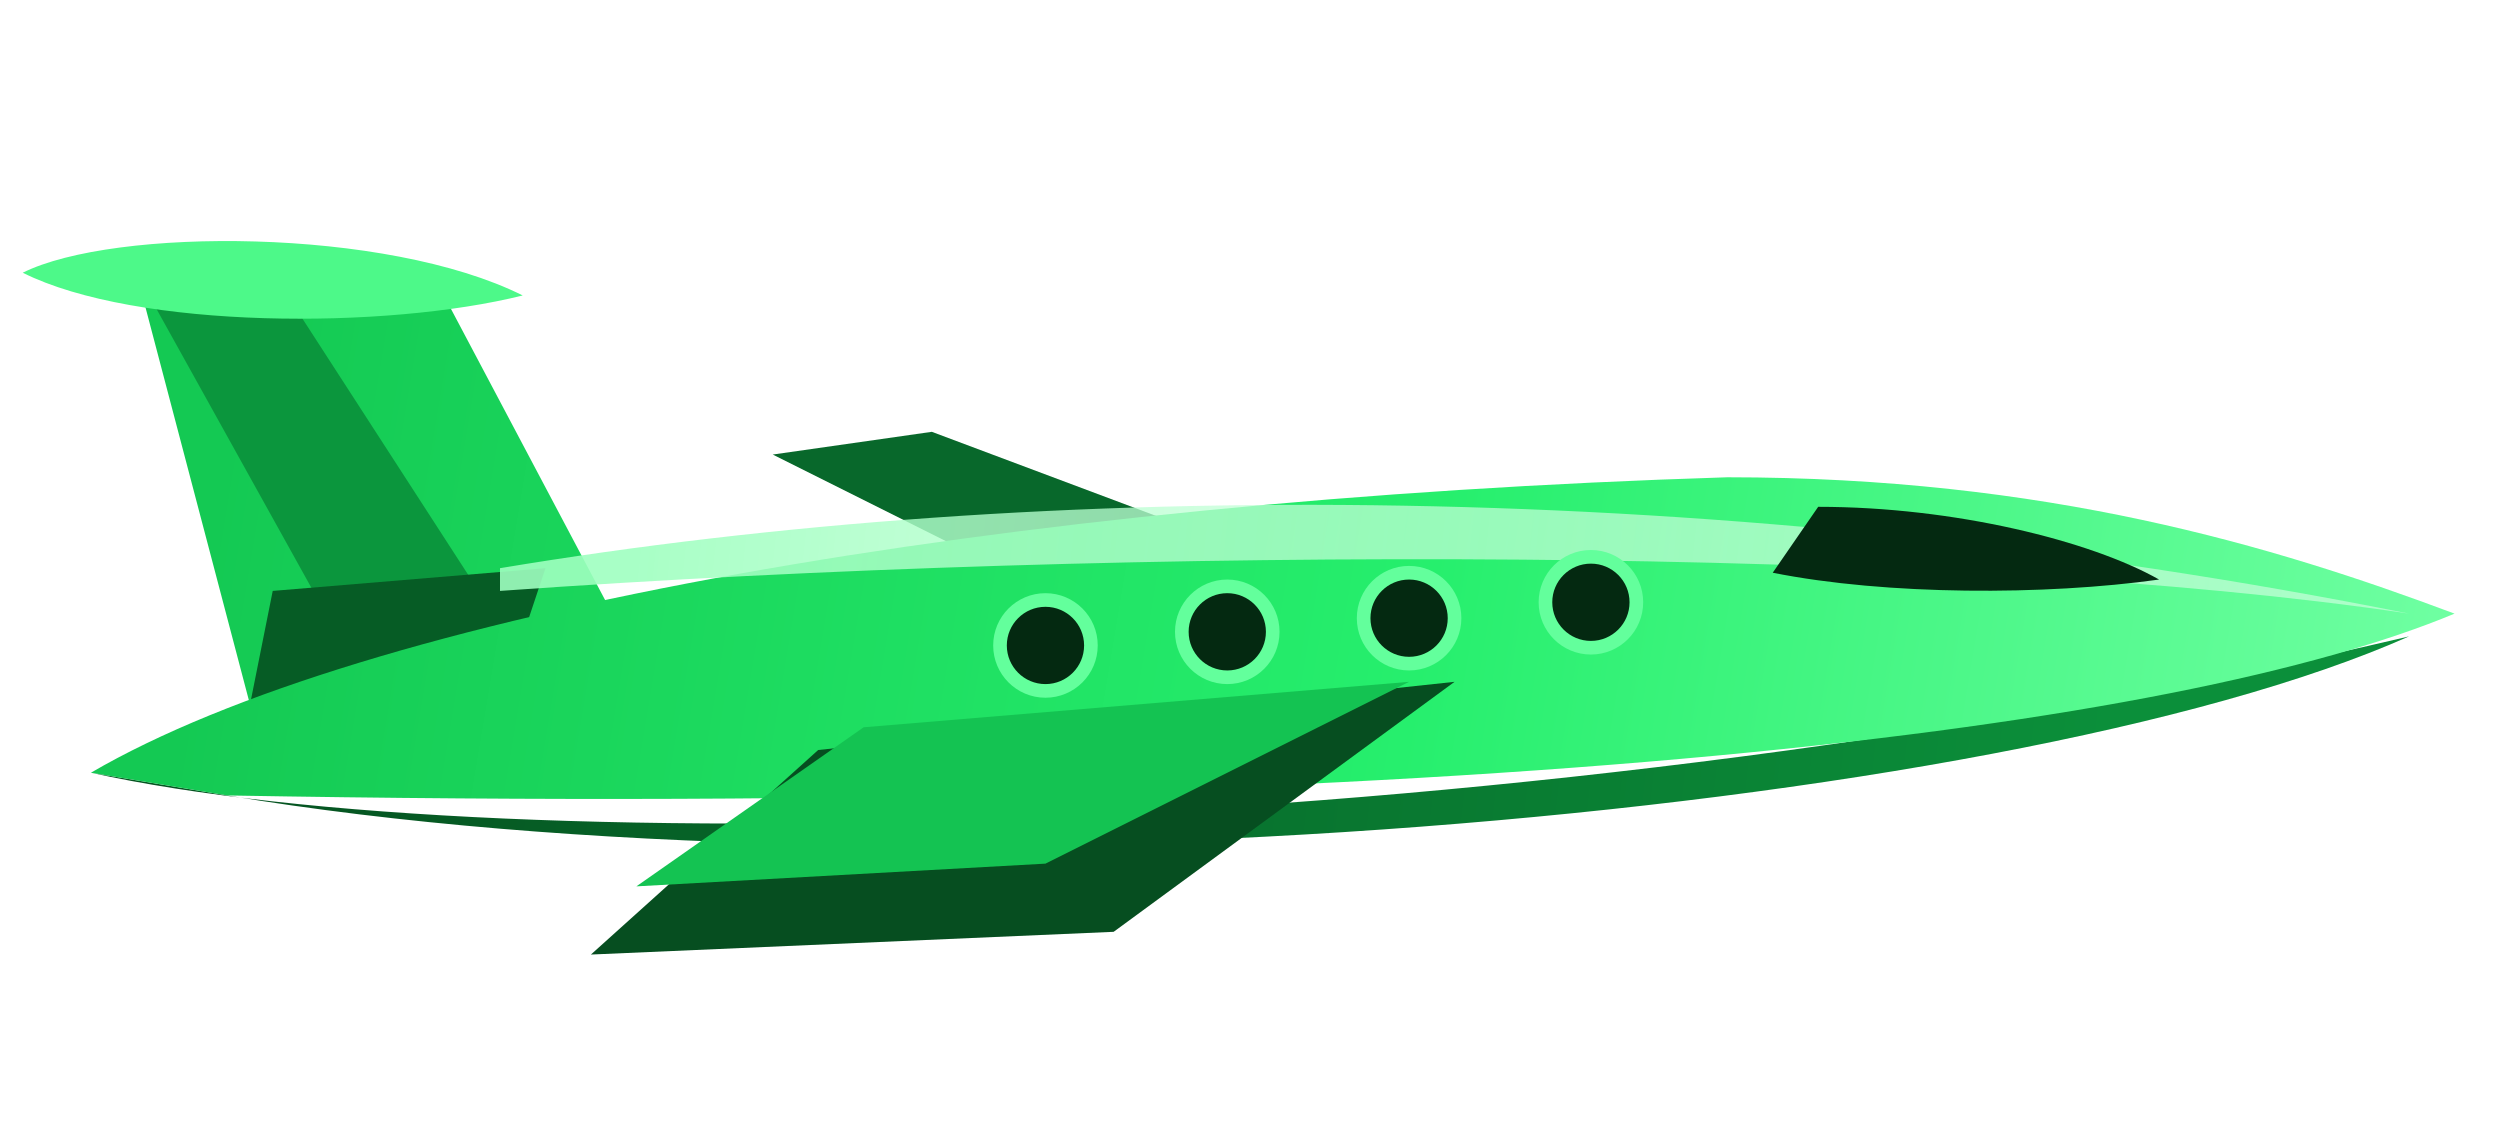
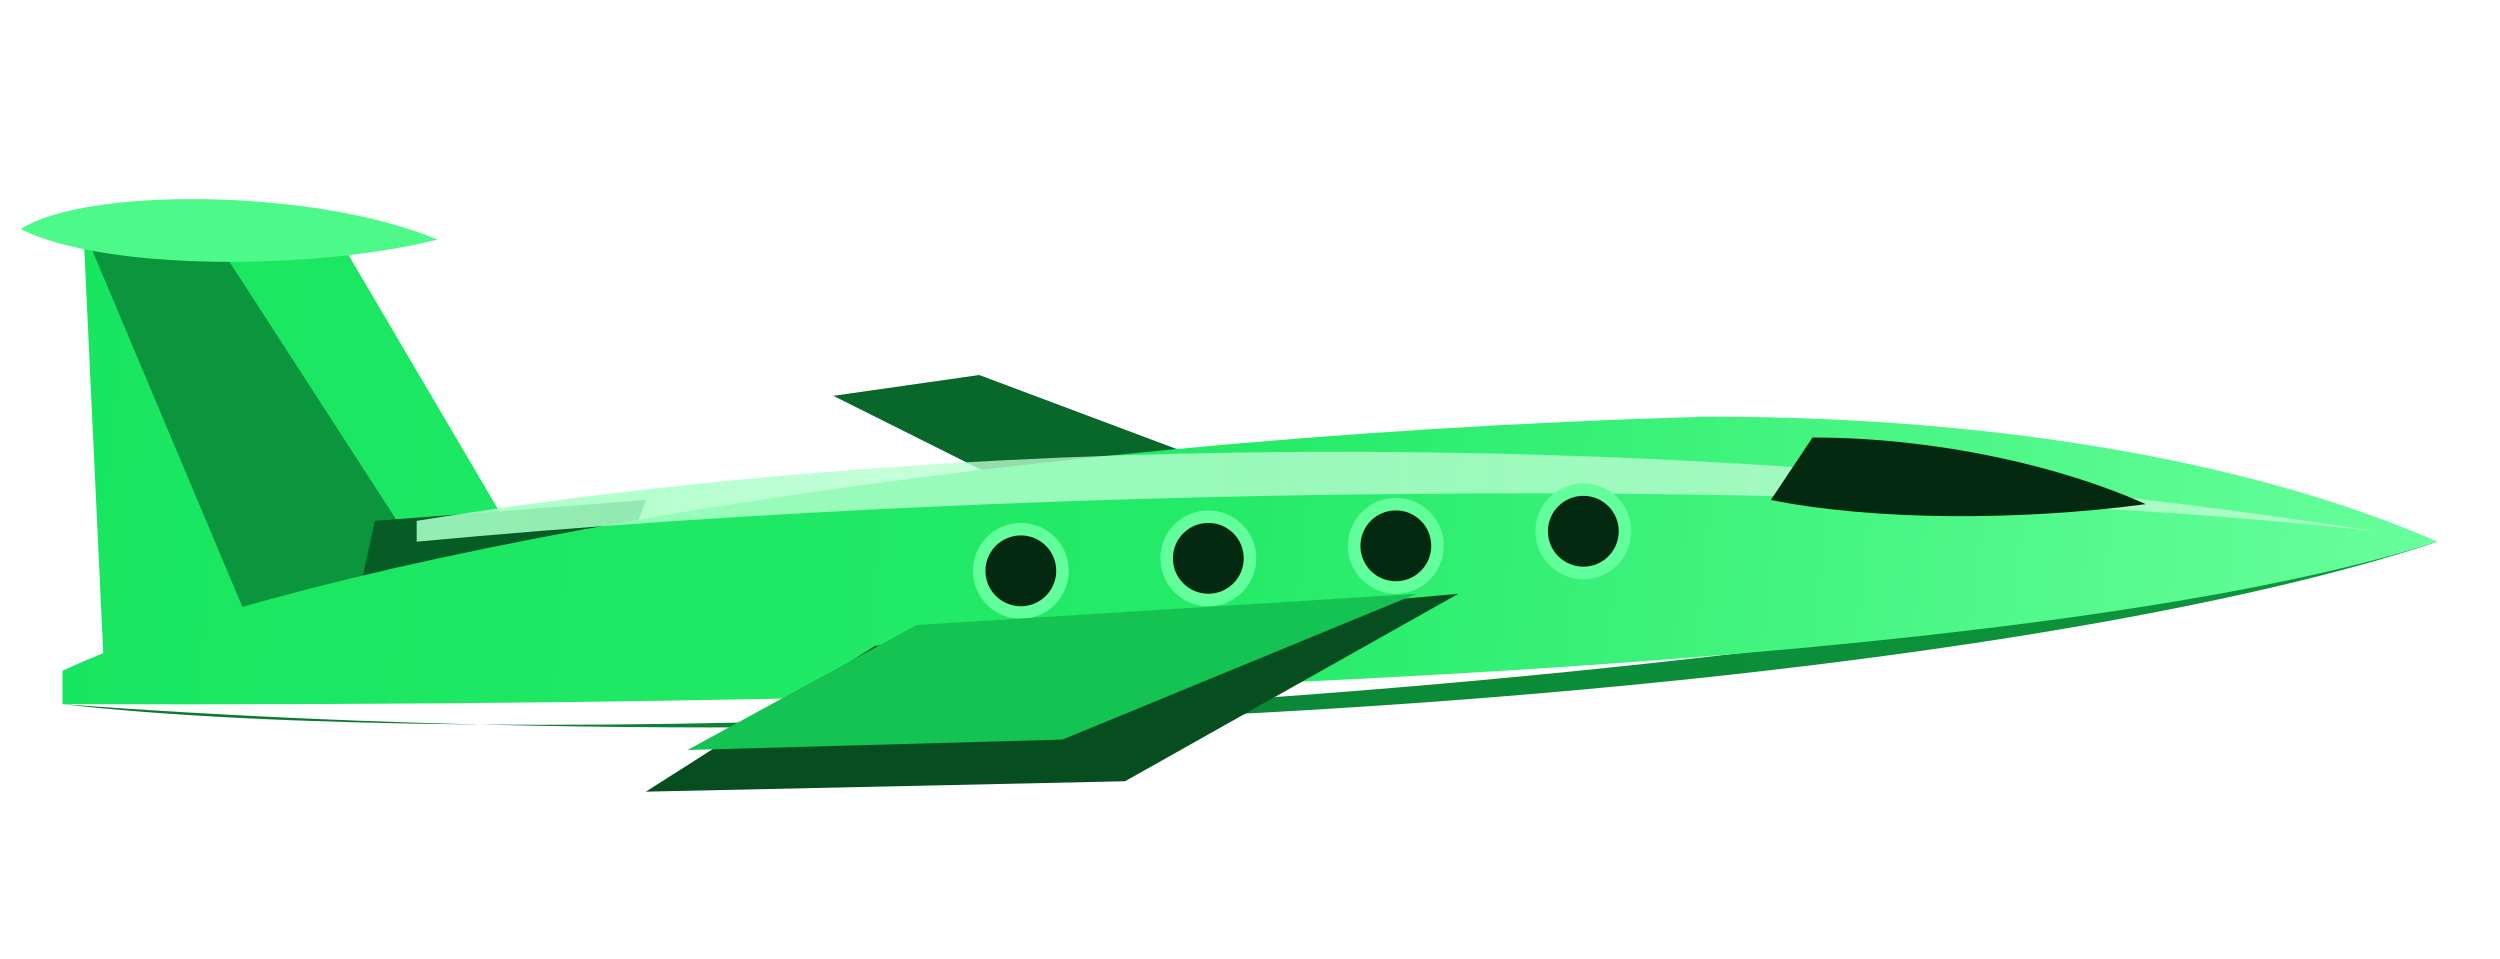
- <svg xmlns="http://www.w3.org/2000/svg" viewBox="0 0 110 50" width="110" height="50" fill="none">
+ <svg xmlns="http://www.w3.org/2000/svg" viewBox="0 0 120 46" width="120" height="46" fill="none">
  <defs>
-     <linearGradient id="fg" x1="10" y1="18" x2="106" y2="34" gradientUnits="userSpaceOnUse">
-       <stop offset="0%" stop-color="#14c953" />
-       <stop offset="55%" stop-color="#26ef6d" />
-       <stop offset="100%" stop-color="#6effa1" />
+     <linearGradient id="fg" x1="3" y1="20" x2="116" y2="32" gradientUnits="userSpaceOnUse">
+       <stop offset="0%" stop-color="#19e660" />
+       <stop offset="50%" stop-color="#24eb68" />
+       <stop offset="100%" stop-color="#68ff9c" />
    </linearGradient>
-     <linearGradient id="sh" x1="28" y1="20" x2="102" y2="28" gradientUnits="userSpaceOnUse">
-       <stop offset="0%" stop-color="#9effbf" stop-opacity="0.9" />
+     <linearGradient id="sh" x1="24" y1="20" x2="112" y2="26" gradientUnits="userSpaceOnUse">
+       <stop offset="0%" stop-color="#a2ffc2" stop-opacity="0.9" />
      <stop offset="100%" stop-color="#ffffff" stop-opacity="0.45" />
    </linearGradient>
-     <linearGradient id="bs" x1="12" y1="31" x2="92" y2="40" gradientUnits="userSpaceOnUse">
-       <stop offset="0%" stop-color="#055421" />
-       <stop offset="100%" stop-color="#0b8f3a" />
+     <linearGradient id="bs" x1="3" y1="30" x2="105" y2="36" gradientUnits="userSpaceOnUse">
+       <stop offset="0%" stop-color="#0a7830" />
+       <stop offset="100%" stop-color="#0c943c" />
    </linearGradient>
  </defs>
-   <path d="M46 26 L34 20 L41 19 L57 25 Z" fill="#08682b" />
-   <path d="M6 12 L19 12 L28 29 L11 31 Z" fill="url(#fg)" />
-   <path d="M6 12 L12 12 L23 29 L16 30 Z" fill="#0b963d" />
-   <path d="M1 12 C5 10, 17 10, 23 13 C17 14.5, 6 14.5, 1 12 Z" fill="#4df989" />
-   <path d="M12 26 L24 25 L22 31 L11 31 Z" fill="#065c25" />
-   <path d="M4 34 C22 38, 68 37, 106 28 C88 36, 40 40, 10 35 Z" fill="url(#bs)" />
-   <path d="M4 34 C16 27, 44 22, 76 21 C90 21, 100 24, 108 27 C96 32, 66 36, 10 35 Z" fill="url(#fg)" />
-   <path d="M22 25 C46 21, 76 21, 106 27 C86 24, 50 24, 22 26 Z" fill="url(#sh)" />
-   <path d="M80 22.3 C86 22.3, 92 23.8, 95 25.5 C90 26.2, 83 26.2, 78 25.2 Z" fill="#042911" />
-   <circle cx="70" cy="26.5" r="2" fill="#042911" stroke="#63ff9c" stroke-width="0.6" />
-   <circle cx="62" cy="27.2" r="2" fill="#042911" stroke="#63ff9c" stroke-width="0.6" />
-   <circle cx="54" cy="27.8" r="2" fill="#042911" stroke="#63ff9c" stroke-width="0.6" />
-   <circle cx="46" cy="28.4" r="2" fill="#042911" stroke="#63ff9c" stroke-width="0.6" />
-   <path d="M36 33 L64 30 L49 41 L26 42 Z" fill="#064e20" />
-   <path d="M38 32 L62 30 L46 38 L28 39 Z" fill="#14c352" />
+   <path d="M52 25 L40 19 L47 18 L63 24 Z" fill="#08682b" />
+   <path d="M4 11 L16 11 L26 28 L5 32.3 Z" fill="url(#fg)" />
+   <path d="M4 11 L10 11 L21 28 L12 30 Z" fill="#0b963d" />
+   <path d="M1 11 C4 9, 15 9, 21 11.5 C15 13, 5 13, 1 11 Z" fill="#4df989" />
+   <path d="M18 25 L31 24 L29 29.5 L17 29.5 Z" fill="#065c25" />
+   <path d="M3 33.8 C22 36, 74 35, 117 26 C96 33, 46 37, 3 33.8 Z" fill="url(#bs)" />
+   <path d="M3 32.2 C14 27, 46 21, 82 20 C97 20, 109 22.5, 117 26 C103 30.5, 70 34, 3 33.8 Z" fill="url(#fg)" />
+   <path d="M20 25 C48 20.5, 82 20.5, 114 25.5 C92 23, 52 23, 20 26 Z" fill="url(#sh)" />
+   <path d="M87 21 C93 21, 99 22.4, 103 24.2 C97 25, 90 25, 85 24 Z" fill="#042911" />
+   <circle cx="76" cy="25.5" r="2" fill="#042911" stroke="#63ff9c" stroke-width="0.6" />
+   <circle cx="67" cy="26.2" r="2" fill="#042911" stroke="#63ff9c" stroke-width="0.6" />
+   <circle cx="58" cy="26.8" r="2" fill="#042911" stroke="#63ff9c" stroke-width="0.6" />
+   <circle cx="49" cy="27.4" r="2" fill="#042911" stroke="#63ff9c" stroke-width="0.6" />
+   <path d="M42 31 L70 28.5 L54 37.5 L31 38 Z" fill="#064e20" />
+   <path d="M44 30 L68 28.5 L51 35.5 L33 36 Z" fill="#14c352" />
</svg>
